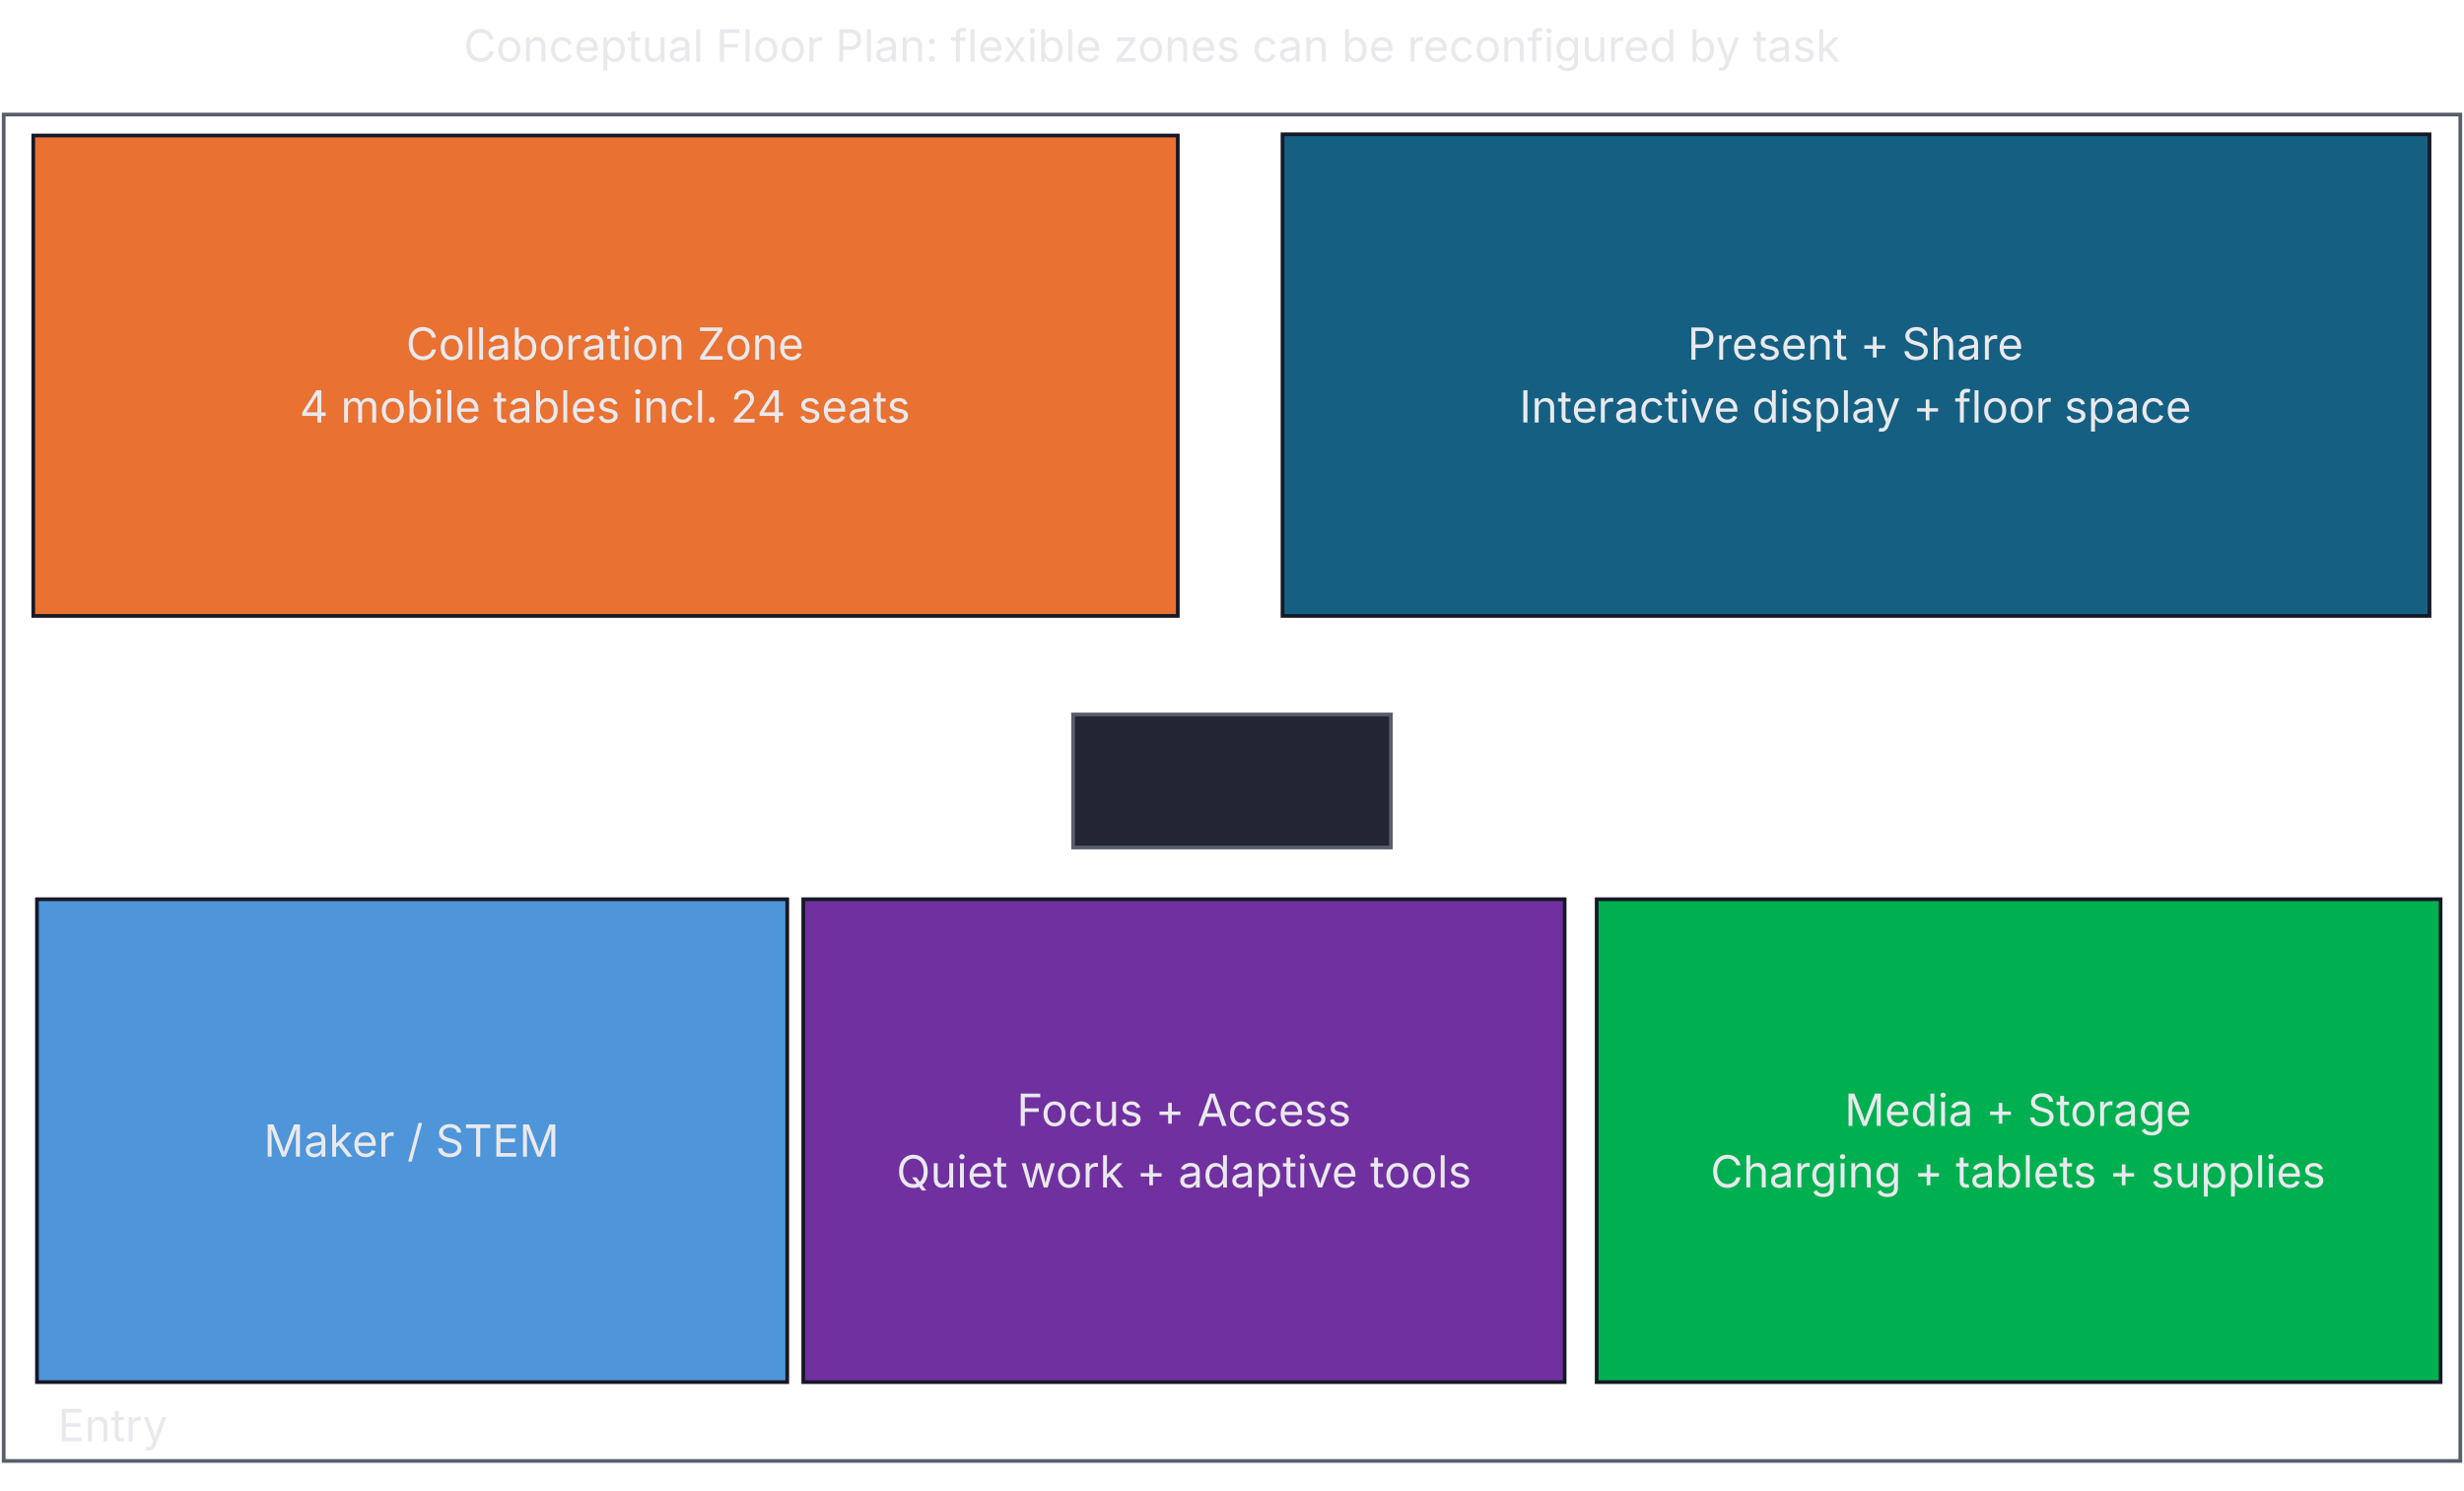
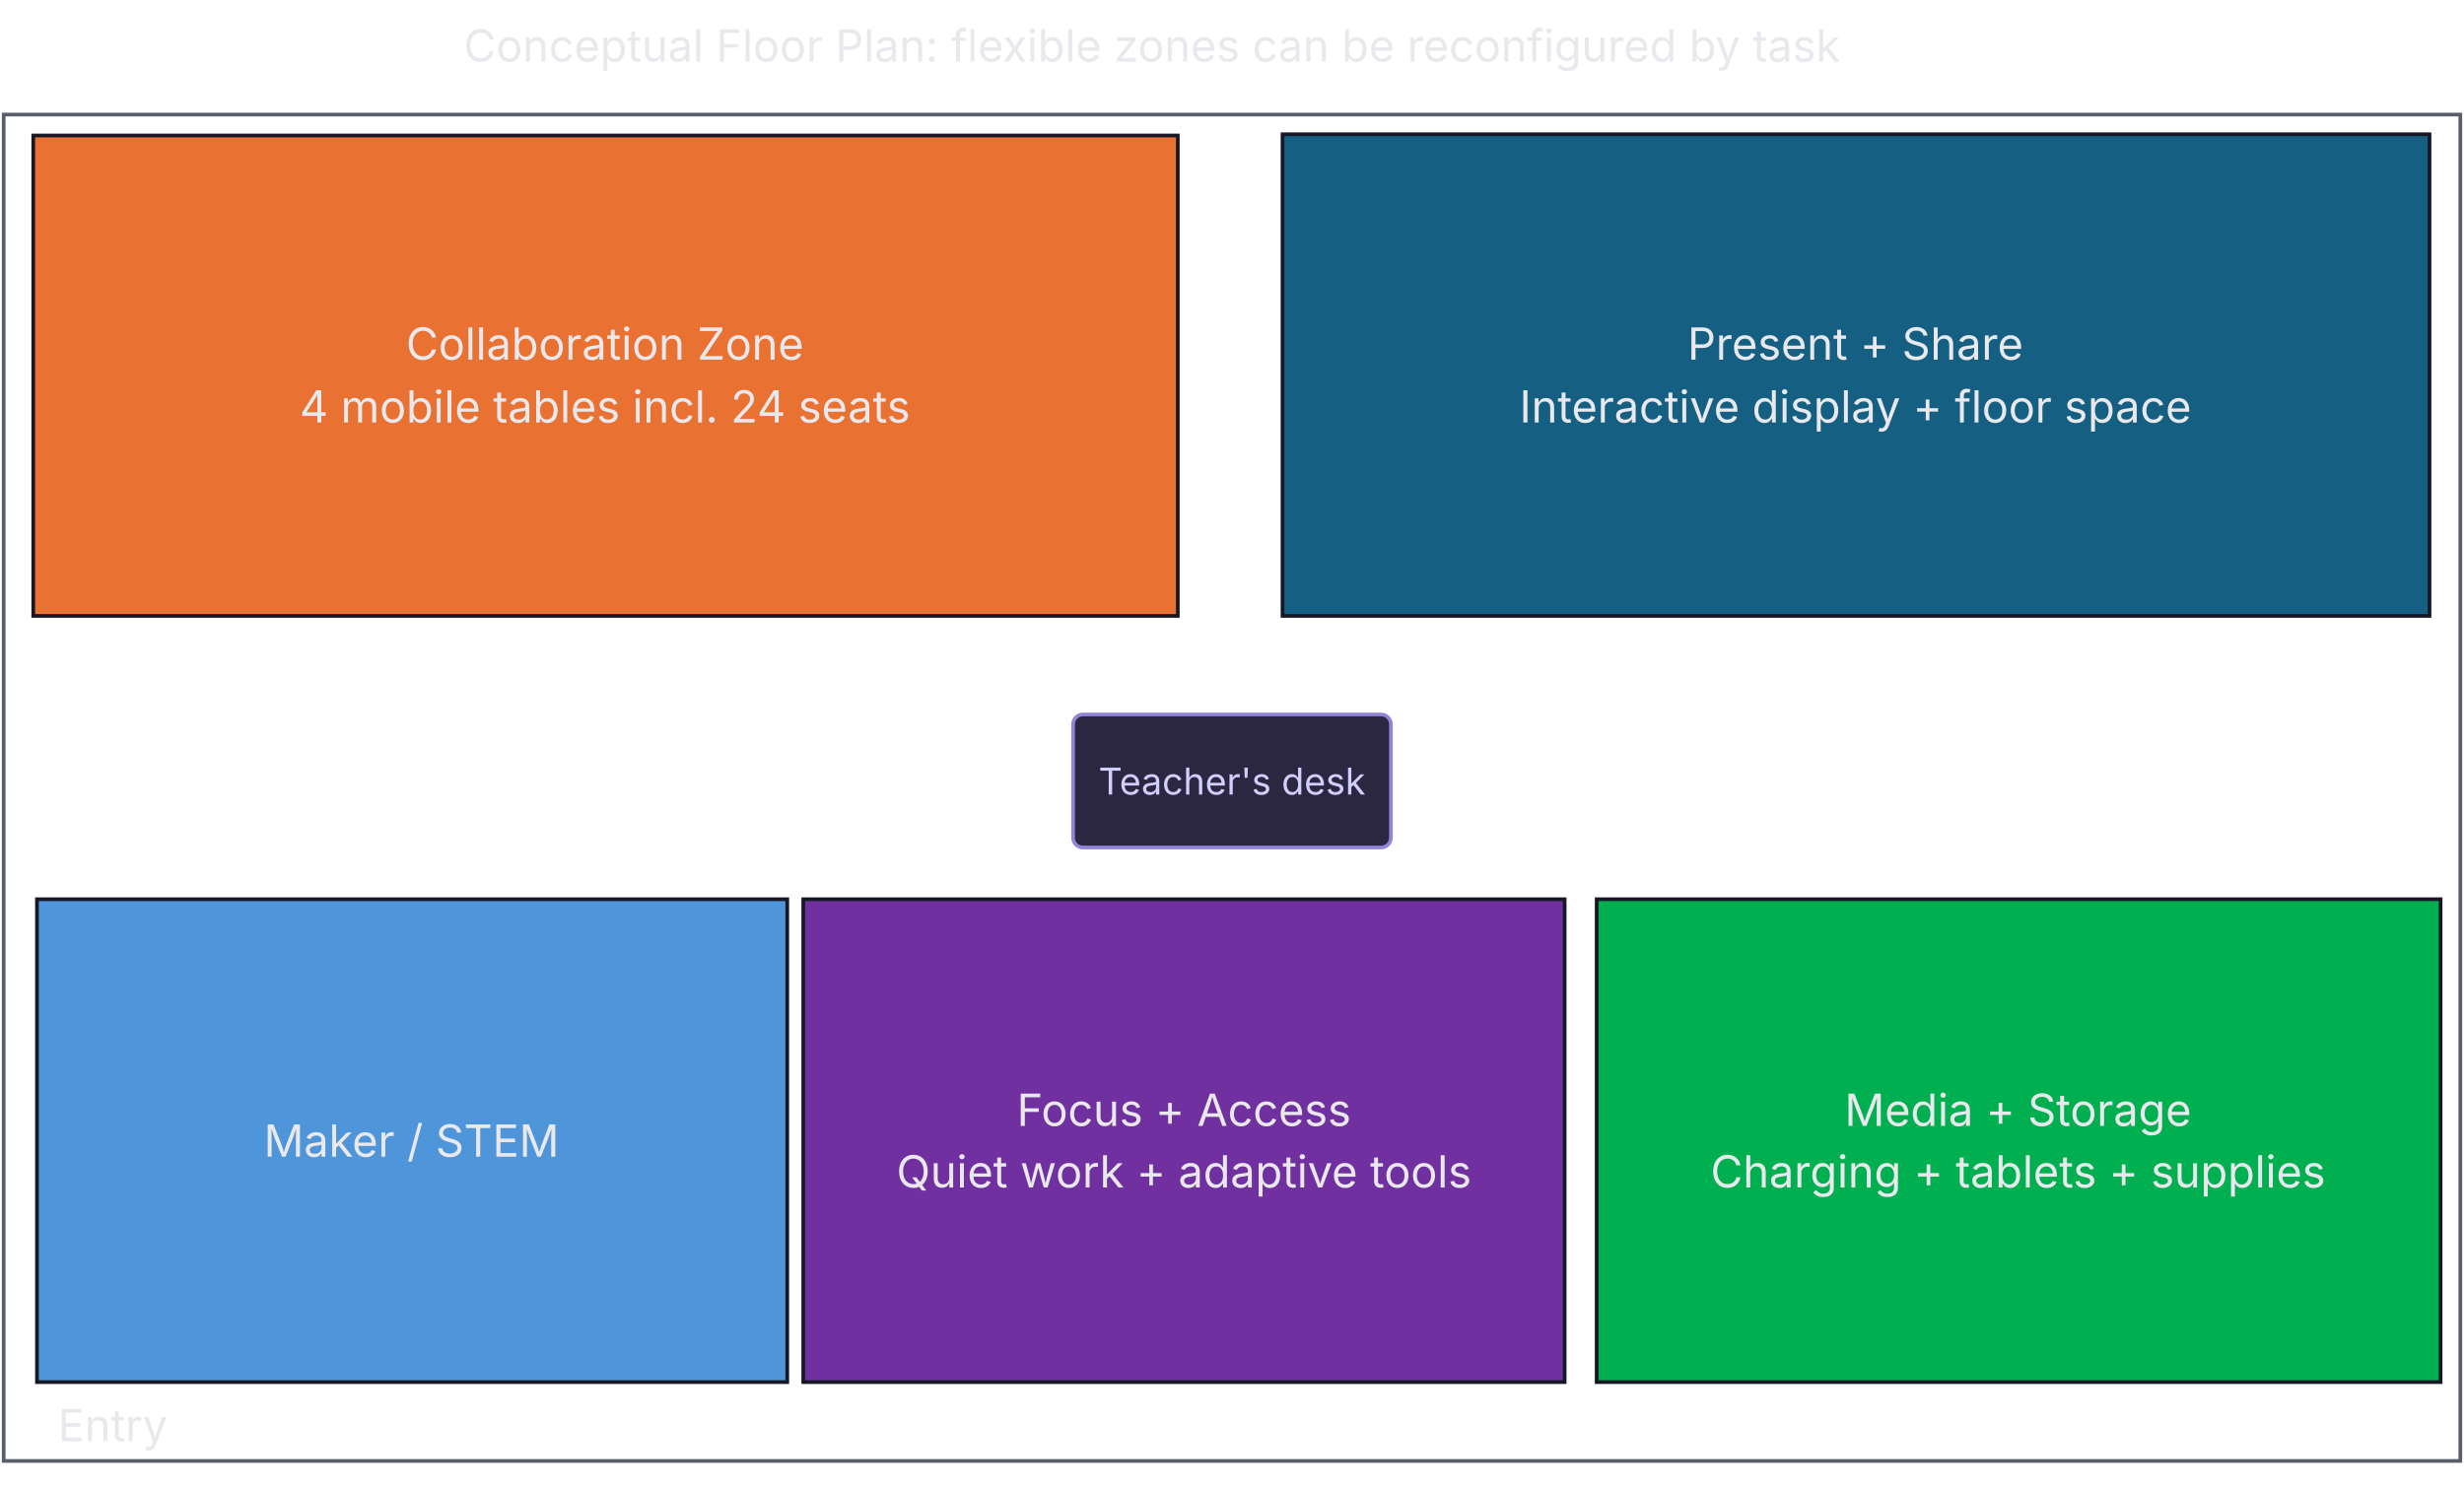
<svg xmlns="http://www.w3.org/2000/svg" viewBox="0 0 2000 1210" width="2000" height="1210" role="img" aria-labelledby="title">
  <style>
    text { font-family: Inter, "Segoe UI", system-ui, sans-serif; font-size: 36px; fill: #e9e9ed; text-anchor: middle; }
    .zone { stroke: #161826; stroke-width: 3; }
  </style>
  <text x="935" y="50">Conceptual Floor Plan: flexible zones can be reconfigured by task</text>
  <rect x="3" y="93" width="1994" height="1093" fill="none" stroke="#595d6c" stroke-width="3" />
  <rect class="zone" x="27" y="110" width="929" height="390" fill="#e97132" />
  <text x="491" y="292">Collaboration Zone</text>
  <text x="491" y="343">4 mobile tables incl. 24 seats</text>
  <rect class="zone" x="1041" y="109" width="931" height="391" fill="#156082" />
  <text x="1506" y="292">Present + Share</text>
  <text x="1506" y="343">Interactive display + floor space</text>
-   <rect x="871" y="580" width="258" height="108" fill="#232532" stroke="#595d6c" stroke-width="3" />
+   <rect x="871" y="580" width="258" height="108" rx="8" fill="#2b2741" stroke="#9184d9" stroke-width="3" />
+   <text x="1000" y="645" style="font-size: 30px; fill: #d2cefd">Teacher's desk</text>
  <rect class="zone" x="30" y="730" width="609" height="392" fill="#4e95d9" />
  <text x="334" y="939">Maker / STEM</text>
  <rect class="zone" x="652" y="730" width="618" height="392" fill="#7030a0" />
  <text x="961" y="914">Focus + Access</text>
  <text x="961" y="964">Quiet work + adaptive tools</text>
  <rect class="zone" x="1296" y="730" width="685" height="392" fill="#00b050" />
  <text x="1638" y="914">Media + Storage</text>
  <text x="1638" y="964">Charging + tablets + supplies</text>
  <text x="47" y="1170" style="text-anchor: start">Entry</text>
</svg>
